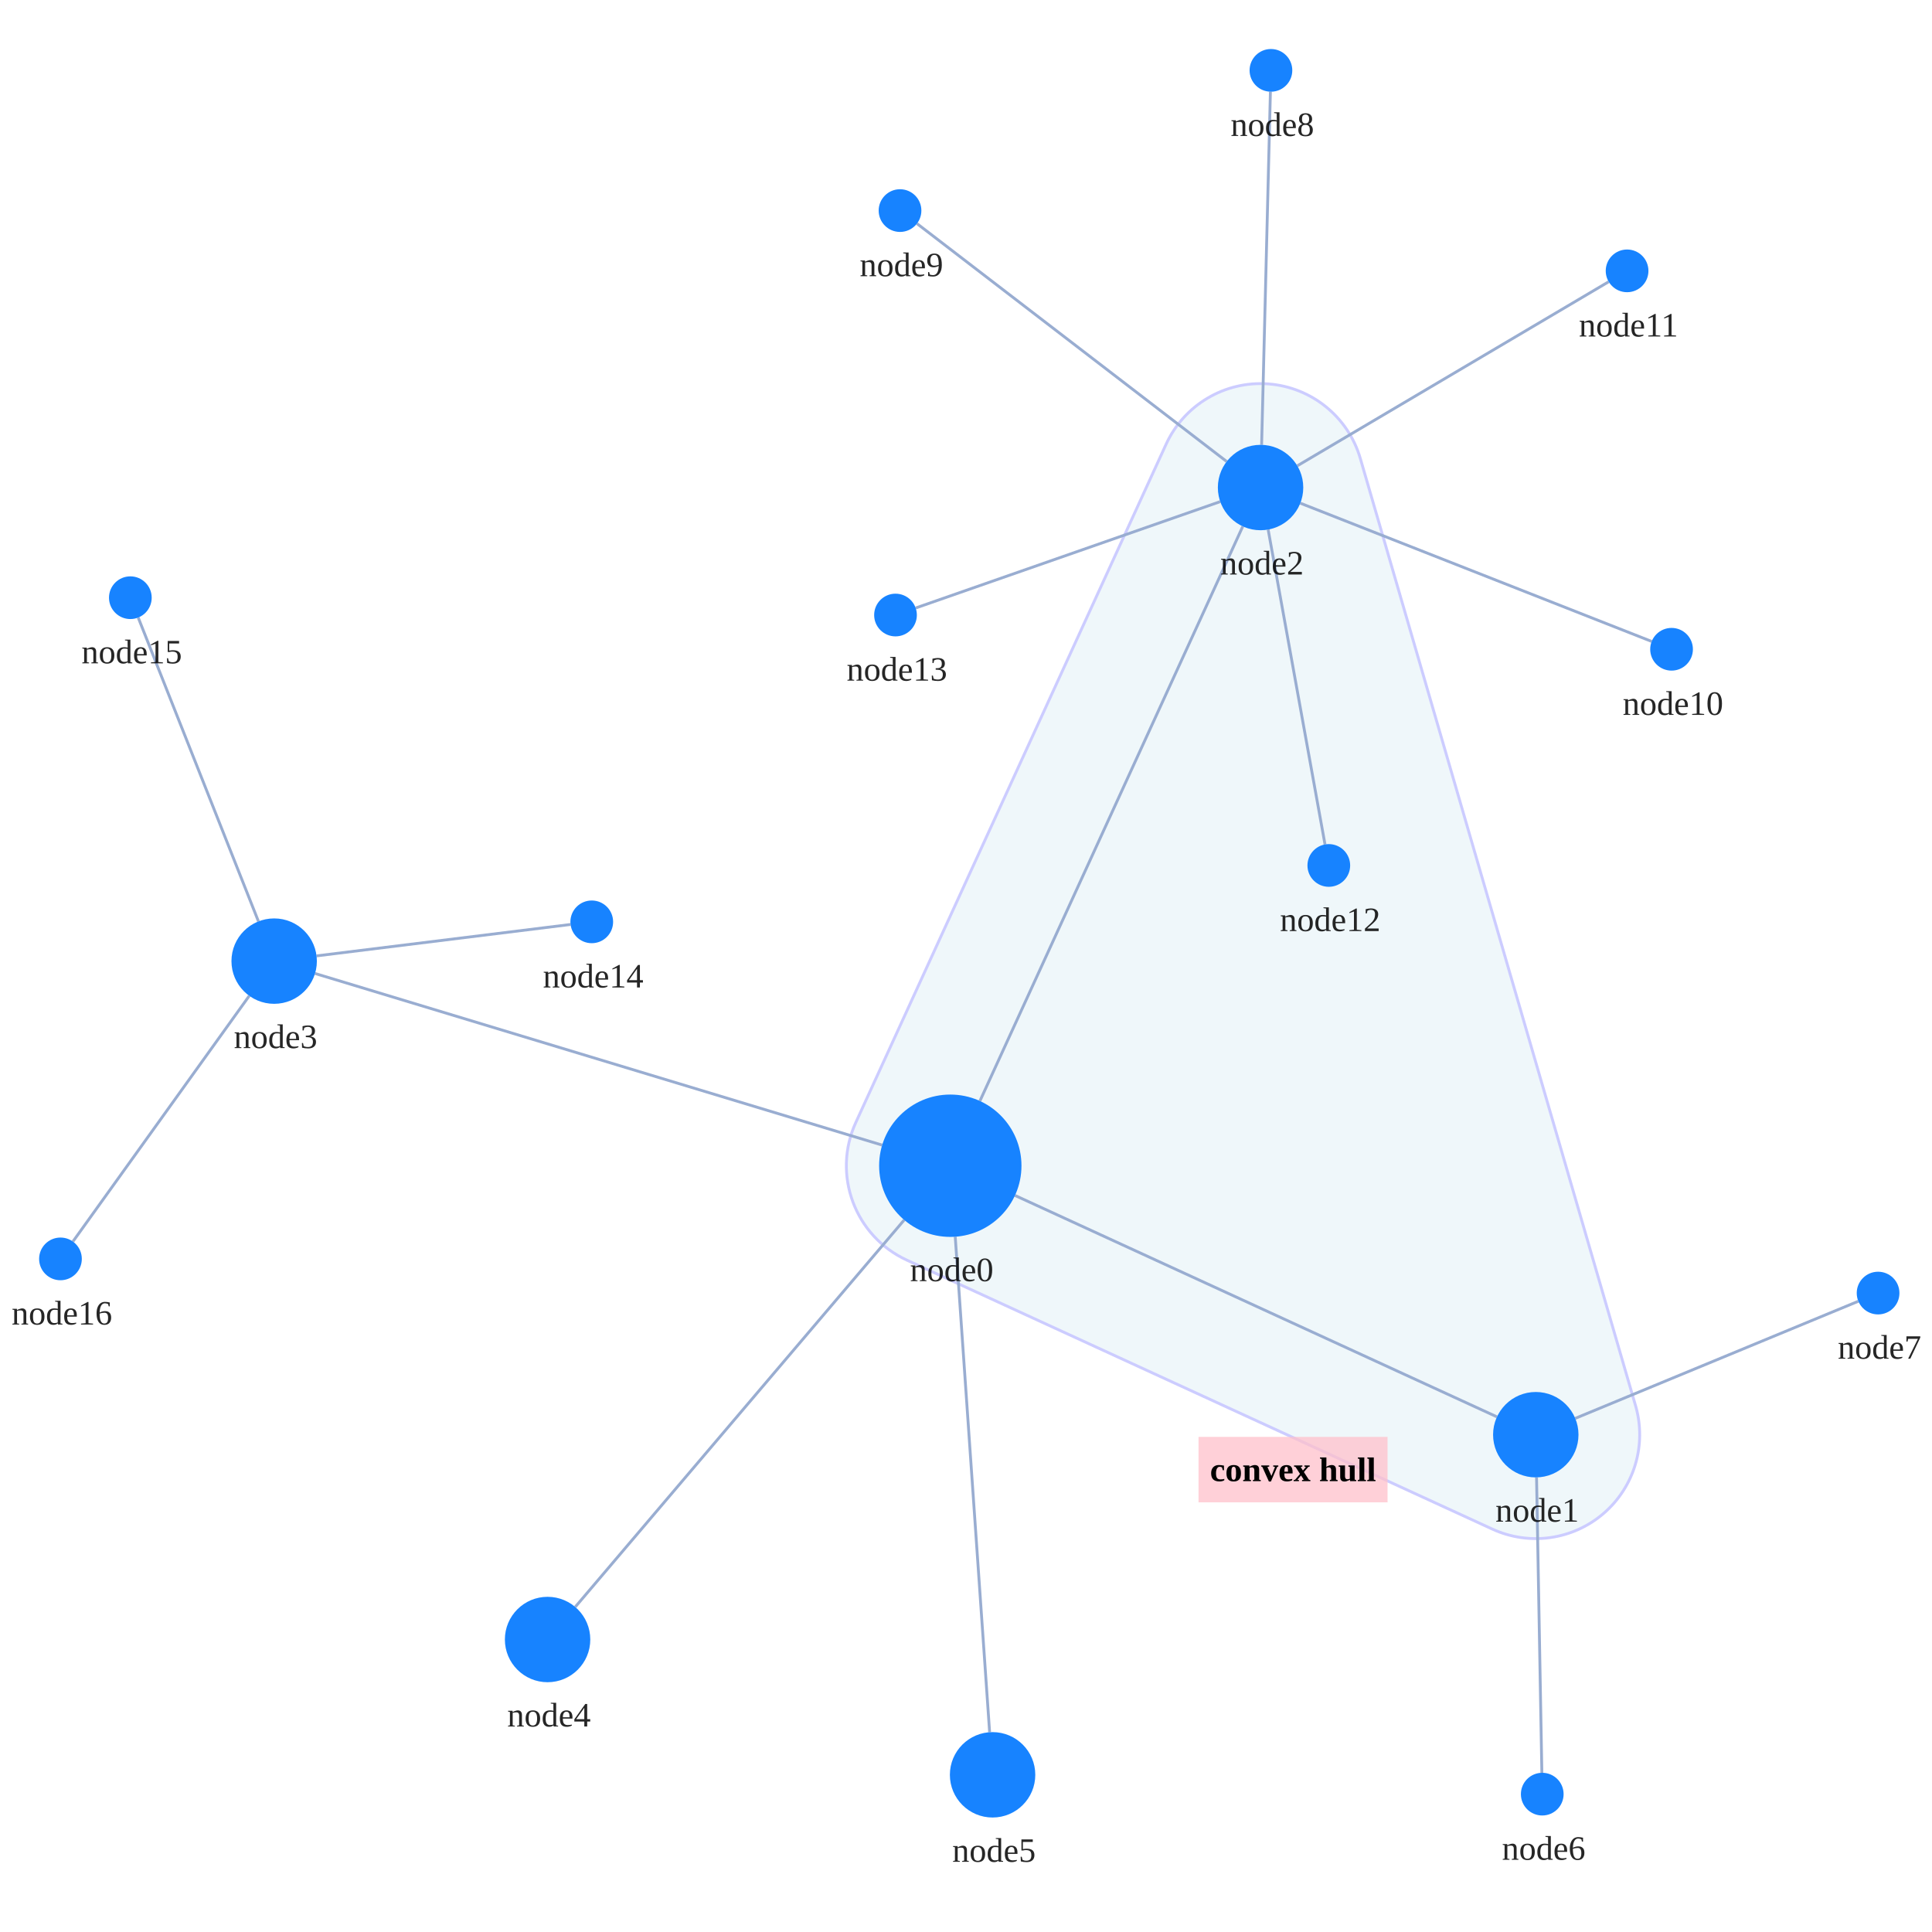
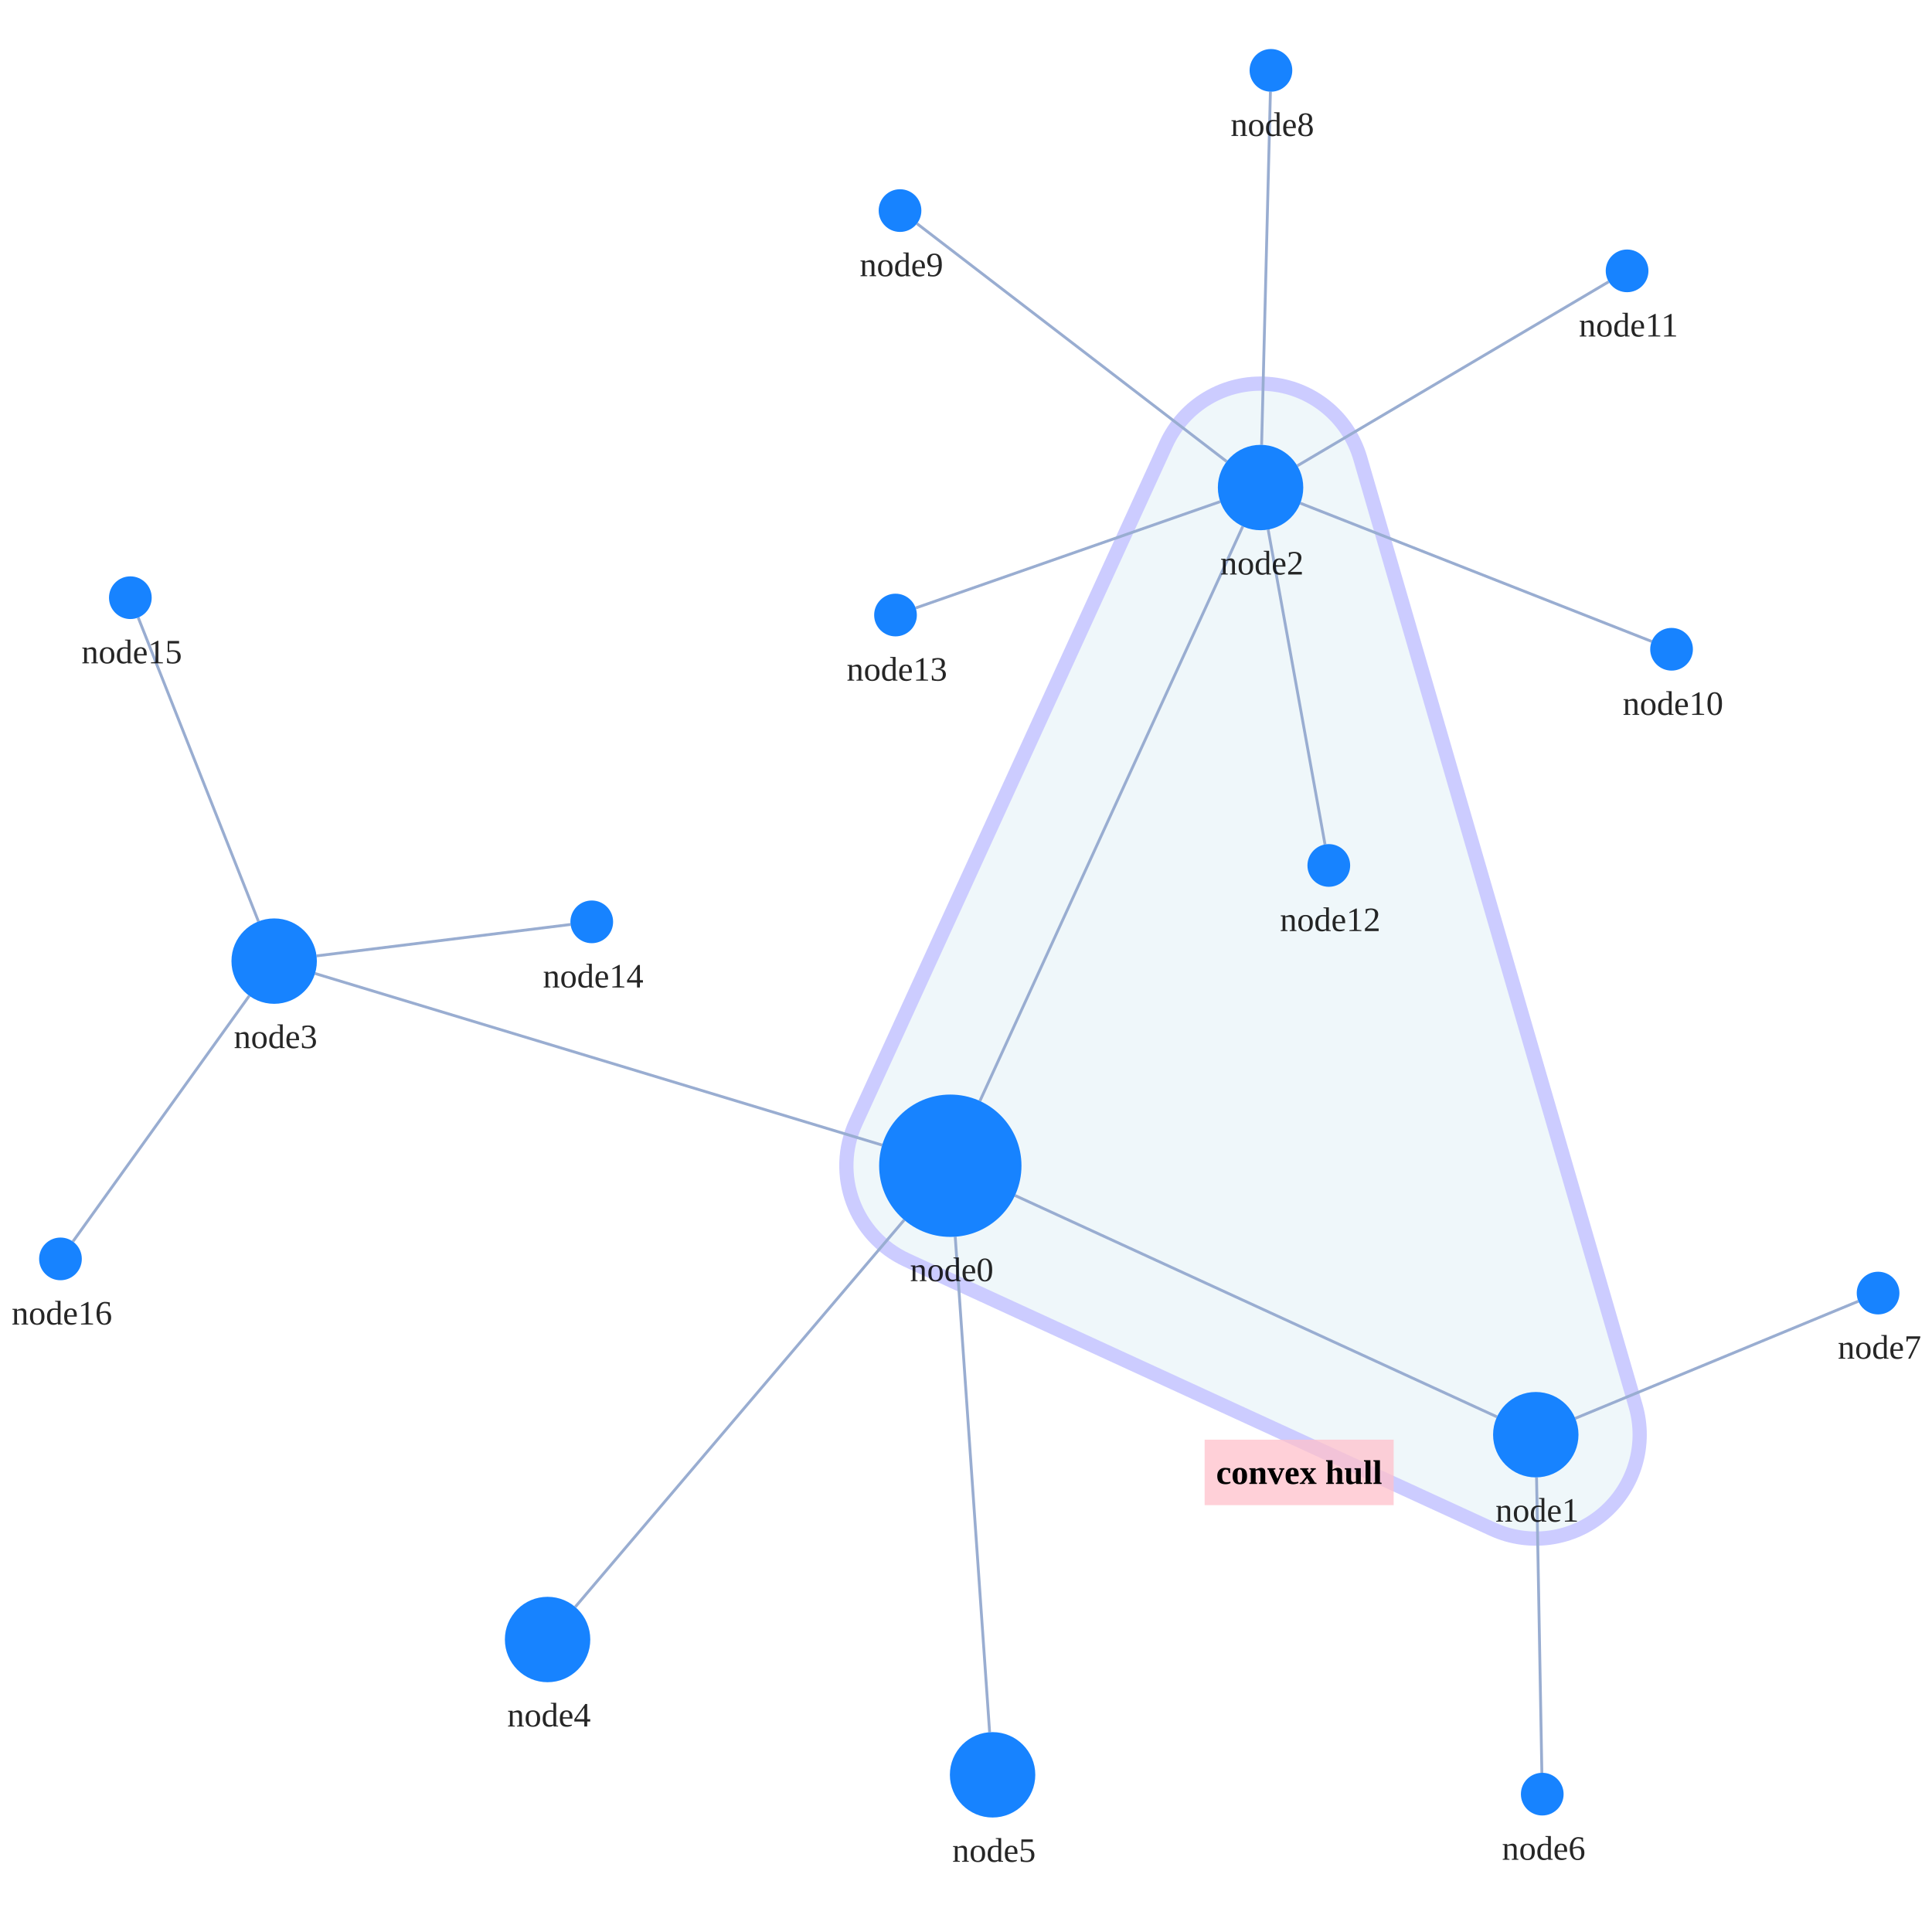
<svg xmlns="http://www.w3.org/2000/svg" width="500" height="500" style="background: transparent; position: absolute; outline: none;" color-interpolation-filters="sRGB" tabindex="1">
  <defs />
  <g id="g-svg-camera" transform="matrix(0.736754,0,0,0.736754,83.39082,60.78159)">
    <g id="g-root" fill="none" transform="matrix(1,0,0,1,0,0)">
      <g id="g-svg-7" fill="none" transform="matrix(1,0,0,1,0,0)" />
      <g id="g-svg-108" fill="none" transform="matrix(1,0,0,1,0,0)">
        <g transform="matrix(1,0,0,1,184.1241,52.25724)">
-           <path id="contour" fill="rgba(173,216,230,1)" d="M 180.535,26.315 A 36.5 36.5 0 0 0 112.293 21.315 L 3.308,259.544 A 36.5 36.5 0 0 0 21.263 307.896 L 226.925,402.374 A 36.5 36.5 0 0 0 277.212 359.022 L 180.535,26.315" stroke="rgba(0,0,255,1)" opacity="0.2" />
-         </g>
-         <g id="label" fill="none" transform="matrix(1,0,0,1,340.52,422.2314)">
+           <path id="contour" fill="rgba(173,216,230,1)" d="M 180.535,26.315 A 36.5 36.5 0 0 0 112.293 21.315 L 3.308,259.544 A 36.5 36.5 0 0 0 21.263 307.896 L 226.925,402.374 A 36.5 36.5 0 0 0 277.212 359.022 L 180.535,26.315" stroke="rgba(0,0,255,1)" opacity="0.2" stroke-width="5" />
+         </g>
+         <g id="label" fill="none" transform="matrix(1,0,0,1,342.6659,423.2171)">
          <g transform="matrix(1,0,0,1,-32.7,0)">
            <path id="background" fill="rgba(255,192,203,1)" d="M 0,0 l 66.4,0 l 0,23 l-66.4 0 z" opacity="0.75" stroke-width="0" width="66.4" height="23" />
          </g>
          <g transform="matrix(1,0,0,1,0,0)">
            <text id="text" fill="rgba(0,0,0,1)" dominant-baseline="central" paint-order="stroke" dx="0.5" dy="11.5px" font-size="12" text-anchor="middle" font-weight="700">
              convex hull
            </text>
          </g>
        </g>
      </g>
      <g id="g-svg-6" fill="none" transform="matrix(1,0,0,1,0,0)">
        <g id="edge1" fill="none" marker-start="false" marker-end="false" transform="matrix(1,0,0,1,0,0)">
          <g id="edge1" fill="none" marker-start="false" marker-end="false" stroke="transparent" stroke-width="3" />
          <g transform="matrix(1,0,0,1,243.3416,337.4217)">
            <path id="key" fill="none" d="M 0,0 L 169.314,77.781" stroke-width="1" stroke="rgba(153,173,209,1)" />
            <path id="key" fill="none" d="M 0,0 L 169.314,77.781" stroke-width="3" stroke="transparent" />
          </g>
        </g>
        <g id="edge2" fill="none" marker-start="false" marker-end="false" transform="matrix(1,0,0,1,0,0)">
          <g id="edge2" fill="none" marker-start="false" marker-end="false" stroke="transparent" stroke-width="3" />
          <g transform="matrix(1,0,0,1,231.0245,102.3976)">
            <path id="key" fill="none" d="M 0,201.854 L 92.344,0" stroke-width="1" stroke="rgba(153,173,209,1)" />
            <path id="key" fill="none" d="M 0,201.854 L 92.344,0" stroke-width="3" stroke="transparent" />
          </g>
        </g>
        <g id="edge3" fill="none" marker-start="false" marker-end="false" transform="matrix(1,0,0,1,0,0)">
          <g id="edge3" fill="none" marker-start="false" marker-end="false" stroke="transparent" stroke-width="3" />
          <g transform="matrix(1,0,0,1,-2.524785,259.4579)">
            <path id="key" fill="none" d="M 199.221,60.287 L 0,0" stroke-width="1" stroke="rgba(153,173,209,1)" />
            <path id="key" fill="none" d="M 199.221,60.287 L 0,0" stroke-width="3" stroke="transparent" />
          </g>
        </g>
        <g id="edge4" fill="none" marker-start="false" marker-end="false" transform="matrix(1,0,0,1,0,0)">
          <g id="edge4" fill="none" marker-start="false" marker-end="false" stroke="transparent" stroke-width="3" />
          <g transform="matrix(1,0,0,1,88.87635,346.034)">
            <path id="key" fill="none" d="M 115.557,0 L 0,135.949" stroke-width="1" stroke="rgba(153,173,209,1)" />
            <path id="key" fill="none" d="M 115.557,0 L 0,135.949" stroke-width="3" stroke="transparent" />
          </g>
        </g>
        <g id="edge5" fill="none" marker-start="false" marker-end="false" transform="matrix(1,0,0,1,0,0)">
          <g id="edge5" fill="none" marker-start="false" marker-end="false" stroke="transparent" stroke-width="3" />
          <g transform="matrix(1,0,0,1,222.3554,351.9255)">
            <path id="key" fill="none" d="M 0,0 L 12.082,174.05" stroke-width="1" stroke="rgba(153,173,209,1)" />
            <path id="key" fill="none" d="M 0,0 L 12.082,174.05" stroke-width="3" stroke="transparent" />
          </g>
        </g>
        <g id="edge6" fill="none" marker-start="false" marker-end="false" transform="matrix(1,0,0,1,0,0)">
          <g id="edge6" fill="none" marker-start="false" marker-end="false" stroke="transparent" stroke-width="3" />
          <g transform="matrix(1,0,0,1,426.5562,436.4617)">
            <path id="key" fill="none" d="M 0,0 L 1.867,103.767" stroke-width="1" stroke="rgba(153,173,209,1)" />
            <path id="key" fill="none" d="M 0,0 L 1.867,103.767" stroke-width="3" stroke="transparent" />
          </g>
        </g>
        <g id="edge7" fill="none" marker-start="false" marker-end="false" transform="matrix(1,0,0,1,0,0)">
          <g id="edge7" fill="none" marker-start="false" marker-end="false" stroke="transparent" stroke-width="3" />
          <g transform="matrix(1,0,0,1,440.1469,374.5855)">
            <path id="key" fill="none" d="M 0,41.144 L 99.449,0" stroke-width="1" stroke="rgba(153,173,209,1)" />
            <path id="key" fill="none" d="M 0,41.144 L 99.449,0" stroke-width="3" stroke="transparent" />
          </g>
        </g>
        <g id="edge8" fill="none" marker-start="false" marker-end="false" transform="matrix(1,0,0,1,0,0)">
          <g id="edge8" fill="none" marker-start="false" marker-end="false" stroke="transparent" stroke-width="3" />
          <g transform="matrix(1,0,0,1,329.9822,-50.2875)">
            <path id="key" fill="none" d="M 0,124.049 L 3.086,0" stroke-width="1" stroke="rgba(153,173,209,1)" />
            <path id="key" fill="none" d="M 0,124.049 L 3.086,0" stroke-width="3" stroke="transparent" />
          </g>
        </g>
        <g id="edge9" fill="none" marker-start="false" marker-end="false" transform="matrix(1,0,0,1,0,0)">
          <g id="edge9" fill="none" marker-start="false" marker-end="false" stroke="transparent" stroke-width="3" />
          <g transform="matrix(1,0,0,1,208.9112,-3.95882)">
            <path id="key" fill="none" d="M 108.802,83.578 L 0,0" stroke-width="1" stroke="rgba(153,173,209,1)" />
            <path id="key" fill="none" d="M 108.802,83.578 L 0,0" stroke-width="3" stroke="transparent" />
          </g>
        </g>
        <g id="edge10" fill="none" marker-start="false" marker-end="false" transform="matrix(1,0,0,1,0,0)">
          <g id="edge10" fill="none" marker-start="false" marker-end="false" stroke="transparent" stroke-width="3" />
          <g transform="matrix(1,0,0,1,343.5674,94.24983)">
            <path id="key" fill="none" d="M 0,0 L 123.434,48.571" stroke-width="1" stroke="rgba(153,173,209,1)" />
            <path id="key" fill="none" d="M 0,0 L 123.434,48.571" stroke-width="3" stroke="transparent" />
          </g>
        </g>
        <g id="edge11" fill="none" marker-start="false" marker-end="false" transform="matrix(1,0,0,1,0,0)">
          <g id="edge11" fill="none" marker-start="false" marker-end="false" stroke="transparent" stroke-width="3" />
          <g transform="matrix(1,0,0,1,342.5216,16.46204)">
            <path id="key" fill="none" d="M 0,64.662 L 109.38,0" stroke-width="1" stroke="rgba(153,173,209,1)" />
            <path id="key" fill="none" d="M 0,64.662 L 109.38,0" stroke-width="3" stroke="transparent" />
          </g>
        </g>
        <g id="edge12" fill="none" marker-start="false" marker-end="false" transform="matrix(1,0,0,1,0,0)">
          <g id="edge12" fill="none" marker-start="false" marker-end="false" stroke="transparent" stroke-width="3" />
          <g transform="matrix(1,0,0,1,332.2748,103.5185)">
            <path id="key" fill="none" d="M 0,0 L 19.974,110.609" stroke-width="1" stroke="rgba(153,173,209,1)" />
            <path id="key" fill="none" d="M 0,0 L 19.974,110.609" stroke-width="3" stroke="transparent" />
          </g>
        </g>
        <g id="edge13" fill="none" marker-start="false" marker-end="false" transform="matrix(1,0,0,1,0,0)">
          <g id="edge13" fill="none" marker-start="false" marker-end="false" stroke="transparent" stroke-width="3" />
          <g transform="matrix(1,0,0,1,208.4575,93.70311)">
            <path id="key" fill="none" d="M 106.99,0 L 0,37.367" stroke-width="1" stroke="rgba(153,173,209,1)" />
            <path id="key" fill="none" d="M 106.99,0 L 0,37.367" stroke-width="3" stroke="transparent" />
          </g>
        </g>
        <g id="edge14" fill="none" marker-start="false" marker-end="false" transform="matrix(1,0,0,1,0,0)">
          <g id="edge14" fill="none" marker-start="false" marker-end="false" stroke="transparent" stroke-width="3" />
          <g transform="matrix(1,0,0,1,-1.995196,242.2385)">
            <path id="key" fill="none" d="M 0,11.034 L 89.232,0" stroke-width="1" stroke="rgba(153,173,209,1)" />
            <path id="key" fill="none" d="M 0,11.034 L 89.232,0" stroke-width="3" stroke="transparent" />
          </g>
        </g>
        <g id="edge15" fill="none" marker-start="false" marker-end="false" transform="matrix(1,0,0,1,0,0)">
          <g id="edge15" fill="none" marker-start="false" marker-end="false" stroke="transparent" stroke-width="3" />
          <g transform="matrix(1,0,0,1,-64.64011,134.429)">
            <path id="key" fill="none" d="M 42.239,106.737 L 0,0" stroke-width="1" stroke="rgba(153,173,209,1)" />
            <path id="key" fill="none" d="M 42.239,106.737 L 0,0" stroke-width="3" stroke="transparent" />
          </g>
        </g>
        <g id="edge16" fill="none" marker-start="false" marker-end="false" transform="matrix(1,0,0,1,0,0)">
          <g id="edge16" fill="none" marker-start="false" marker-end="false" stroke="transparent" stroke-width="3" />
          <g transform="matrix(1,0,0,1,-87.574,267.2999)">
            <path id="key" fill="none" d="M 61.947,0 L 0,86.32" stroke-width="1" stroke="rgba(153,173,209,1)" />
            <path id="key" fill="none" d="M 61.947,0 L 0,86.32" stroke-width="3" stroke="transparent" />
          </g>
        </g>
      </g>
      <g id="g-svg-5" fill="none" transform="matrix(1,0,0,1,0,0)">
        <g id="node0" fill="none" transform="matrix(1,0,0,1,220.6241,326.9855)">
          <g transform="matrix(1,0,0,1,0,0)">
            <circle id="key" fill="rgba(23,131,255,1)" transform="translate(-25,-25)" cx="25" cy="25" r="25" />
          </g>
          <g id="label" fill="none" transform="matrix(1,0,0,1,0,25)">
            <g transform="matrix(1,0,0,1,0,0)">
              <text id="text" fill="rgba(0,0,0,0.851)" dominant-baseline="central" paint-order="stroke" dx="0.5" dy="11.5px" font-size="12" text-anchor="middle">
                node0
              </text>
            </g>
          </g>
        </g>
        <g id="node1" fill="none" transform="matrix(1,0,0,1,426.2863,421.4641)">
          <g transform="matrix(1,0,0,1,0,0)">
            <circle id="key" fill="rgba(23,131,255,1)" transform="translate(-15,-15)" cx="15" cy="15" r="15" />
          </g>
          <g id="label" fill="none" transform="matrix(1,0,0,1,0,15)">
            <g transform="matrix(1,0,0,1,0,0)">
              <text id="text" fill="rgba(0,0,0,0.851)" dominant-baseline="central" paint-order="stroke" dx="0.5" dy="11.5px" font-size="12" text-anchor="middle">
                node1
              </text>
            </g>
          </g>
        </g>
        <g id="node2" fill="none" transform="matrix(1,0,0,1,329.6092,88.75724)">
          <g transform="matrix(1,0,0,1,0,0)">
            <circle id="key" fill="rgba(23,131,255,1)" transform="translate(-15,-15)" cx="15" cy="15" r="15" />
          </g>
          <g id="label" fill="none" transform="matrix(1,0,0,1,0,15)">
            <g transform="matrix(1,0,0,1,0,0)">
              <text id="text" fill="rgba(0,0,0,0.851)" dominant-baseline="central" paint-order="stroke" dx="0.5" dy="11.5px" font-size="12" text-anchor="middle">
                node2
              </text>
            </g>
          </g>
        </g>
        <g id="node3" fill="none" transform="matrix(1,0,0,1,-16.88181,255.1133)">
          <g transform="matrix(1,0,0,1,0,0)">
            <circle id="key" fill="rgba(23,131,255,1)" transform="translate(-15,-15)" cx="15" cy="15" r="15" />
          </g>
          <g id="label" fill="none" transform="matrix(1,0,0,1,0,15)">
            <g transform="matrix(1,0,0,1,0,0)">
              <text id="text" fill="rgba(0,0,0,0.851)" dominant-baseline="central" paint-order="stroke" dx="0.5" dy="11.5px" font-size="12" text-anchor="middle">
                node3
              </text>
            </g>
          </g>
        </g>
        <g id="node4" fill="none" transform="matrix(1,0,0,1,79.16163,493.412)">
          <g transform="matrix(1,0,0,1,0,0)">
            <circle id="key" fill="rgba(23,131,255,1)" transform="translate(-15,-15)" cx="15" cy="15" r="15" />
          </g>
          <g id="label" fill="none" transform="matrix(1,0,0,1,0,15)">
            <g transform="matrix(1,0,0,1,0,0)">
              <text id="text" fill="rgba(0,0,0,0.851)" dominant-baseline="central" paint-order="stroke" dx="0.5" dy="11.5px" font-size="12" text-anchor="middle">
                node4
              </text>
            </g>
          </g>
        </g>
        <g id="node5" fill="none" transform="matrix(1,0,0,1,235.4763,540.9395)">
          <g transform="matrix(1,0,0,1,0,0)">
            <circle id="key" fill="rgba(23,131,255,1)" transform="translate(-15,-15)" cx="15" cy="15" r="15" />
          </g>
          <g id="label" fill="none" transform="matrix(1,0,0,1,0,15)">
            <g transform="matrix(1,0,0,1,0,0)">
              <text id="text" fill="rgba(0,0,0,0.851)" dominant-baseline="central" paint-order="stroke" dx="0.5" dy="11.5px" font-size="12" text-anchor="middle">
                node5
              </text>
            </g>
          </g>
        </g>
        <g id="node6" fill="none" transform="matrix(1,0,0,1,428.5583,547.7277)">
          <g transform="matrix(1,0,0,1,0,0)">
            <circle id="key" fill="rgba(23,131,255,1)" transform="translate(-7.5,-7.5)" cx="7.5" cy="7.5" r="7.5" />
          </g>
          <g id="label" fill="none" transform="matrix(1,0,0,1,0,7.5)">
            <g transform="matrix(1,0,0,1,0,0)">
              <text id="text" fill="rgba(0,0,0,0.851)" dominant-baseline="central" paint-order="stroke" dx="0.5" dy="11.5px" font-size="12" text-anchor="middle">
                node6
              </text>
            </g>
          </g>
        </g>
        <g id="node7" fill="none" transform="matrix(1,0,0,1,546.5258,371.7183)">
          <g transform="matrix(1,0,0,1,0,0)">
            <circle id="key" fill="rgba(23,131,255,1)" transform="translate(-7.5,-7.5)" cx="7.5" cy="7.5" r="7.5" />
          </g>
          <g id="label" fill="none" transform="matrix(1,0,0,1,0,7.5)">
            <g transform="matrix(1,0,0,1,0,0)">
              <text id="text" fill="rgba(0,0,0,0.851)" dominant-baseline="central" paint-order="stroke" dx="0.5" dy="11.5px" font-size="12" text-anchor="middle">
                node7
              </text>
            </g>
          </g>
        </g>
        <g id="node8" fill="none" transform="matrix(1,0,0,1,333.2547,-57.78518)">
          <g transform="matrix(1,0,0,1,0,0)">
            <circle id="key" fill="rgba(23,131,255,1)" transform="translate(-7.5,-7.5)" cx="7.5" cy="7.5" r="7.5" />
          </g>
          <g id="label" fill="none" transform="matrix(1,0,0,1,0,7.5)">
            <g transform="matrix(1,0,0,1,0,0)">
              <text id="text" fill="rgba(0,0,0,0.851)" dominant-baseline="central" paint-order="stroke" dx="0.5" dy="11.5px" font-size="12" text-anchor="middle">
                node8
              </text>
            </g>
          </g>
        </g>
        <g id="node9" fill="none" transform="matrix(1,0,0,1,202.9635,-8.527671)">
          <g transform="matrix(1,0,0,1,0,0)">
            <circle id="key" fill="rgba(23,131,255,1)" transform="translate(-7.5,-7.5)" cx="7.5" cy="7.5" r="7.5" />
          </g>
          <g id="label" fill="none" transform="matrix(1,0,0,1,0,7.5)">
            <g transform="matrix(1,0,0,1,0,0)">
              <text id="text" fill="rgba(0,0,0,0.851)" dominant-baseline="central" paint-order="stroke" dx="0.5" dy="11.5px" font-size="12" text-anchor="middle">
                node9
              </text>
            </g>
          </g>
        </g>
        <g id="node10" fill="none" transform="matrix(1,0,0,1,473.9802,145.5676)">
          <g transform="matrix(1,0,0,1,0,0)">
            <circle id="key" fill="rgba(23,131,255,1)" transform="translate(-7.5,-7.5)" cx="7.5" cy="7.5" r="7.5" />
          </g>
          <g id="label" fill="none" transform="matrix(1,0,0,1,0,7.5)">
            <g transform="matrix(1,0,0,1,0,0)">
              <text id="text" fill="rgba(0,0,0,0.851)" dominant-baseline="central" paint-order="stroke" dx="0.5" dy="11.5px" font-size="12" text-anchor="middle">
                node10
              </text>
            </g>
          </g>
        </g>
        <g id="node11" fill="none" transform="matrix(1,0,0,1,458.3574,12.64533)">
          <g transform="matrix(1,0,0,1,0,0)">
            <circle id="key" fill="rgba(23,131,255,1)" transform="translate(-7.5,-7.5)" cx="7.5" cy="7.5" r="7.5" />
          </g>
          <g id="label" fill="none" transform="matrix(1,0,0,1,0,7.5)">
            <g transform="matrix(1,0,0,1,0,0)">
              <text id="text" fill="rgba(0,0,0,0.851)" dominant-baseline="central" paint-order="stroke" dx="0.5" dy="11.5px" font-size="12" text-anchor="middle">
                node11
              </text>
            </g>
          </g>
        </g>
        <g id="node12" fill="none" transform="matrix(1,0,0,1,353.5821,221.5076)">
          <g transform="matrix(1,0,0,1,0,0)">
            <circle id="key" fill="rgba(23,131,255,1)" transform="translate(-7.5,-7.5)" cx="7.5" cy="7.5" r="7.5" />
          </g>
          <g id="label" fill="none" transform="matrix(1,0,0,1,0,7.5)">
            <g transform="matrix(1,0,0,1,0,0)">
              <text id="text" fill="rgba(0,0,0,0.851)" dominant-baseline="central" paint-order="stroke" dx="0.5" dy="11.5px" font-size="12" text-anchor="middle">
                node12
              </text>
            </g>
          </g>
        </g>
        <g id="node13" fill="none" transform="matrix(1,0,0,1,201.377,133.5431)">
          <g transform="matrix(1,0,0,1,0,0)">
            <circle id="key" fill="rgba(23,131,255,1)" transform="translate(-7.5,-7.5)" cx="7.5" cy="7.5" r="7.5" />
          </g>
          <g id="label" fill="none" transform="matrix(1,0,0,1,0,7.5)">
            <g transform="matrix(1,0,0,1,0,0)">
              <text id="text" fill="rgba(0,0,0,0.851)" dominant-baseline="central" paint-order="stroke" dx="0.5" dy="11.5px" font-size="12" text-anchor="middle">
                node13
              </text>
            </g>
          </g>
        </g>
        <g id="node14" fill="none" transform="matrix(1,0,0,1,94.68008,241.3181)">
          <g transform="matrix(1,0,0,1,0,0)">
            <circle id="key" fill="rgba(23,131,255,1)" transform="translate(-7.5,-7.5)" cx="7.5" cy="7.5" r="7.5" />
          </g>
          <g id="label" fill="none" transform="matrix(1,0,0,1,0,7.5)">
            <g transform="matrix(1,0,0,1,0,0)">
              <text id="text" fill="rgba(0,0,0,0.851)" dominant-baseline="central" paint-order="stroke" dx="0.5" dy="11.5px" font-size="12" text-anchor="middle">
                node14
              </text>
            </g>
          </g>
        </g>
        <g id="node15" fill="none" transform="matrix(1,0,0,1,-67.39984,127.4552)">
          <g transform="matrix(1,0,0,1,0,0)">
            <circle id="key" fill="rgba(23,131,255,1)" transform="translate(-7.5,-7.5)" cx="7.5" cy="7.5" r="7.5" />
          </g>
          <g id="label" fill="none" transform="matrix(1,0,0,1,0,7.5)">
            <g transform="matrix(1,0,0,1,0,0)">
              <text id="text" fill="rgba(0,0,0,0.851)" dominant-baseline="central" paint-order="stroke" dx="0.5" dy="11.5px" font-size="12" text-anchor="middle">
                node15
              </text>
            </g>
          </g>
        </g>
        <g id="node16" fill="none" transform="matrix(1,0,0,1,-91.94679,359.7135)">
          <g transform="matrix(1,0,0,1,0,0)">
            <circle id="key" fill="rgba(23,131,255,1)" transform="translate(-7.5,-7.5)" cx="7.5" cy="7.5" r="7.5" />
          </g>
          <g id="label" fill="none" transform="matrix(1,0,0,1,0,7.5)">
            <g transform="matrix(1,0,0,1,0,0)">
              <text id="text" fill="rgba(0,0,0,0.851)" dominant-baseline="central" paint-order="stroke" dx="0.5" dy="11.5px" font-size="12" text-anchor="middle">
                node16
              </text>
            </g>
          </g>
        </g>
      </g>
    </g>
  </g>
</svg>
